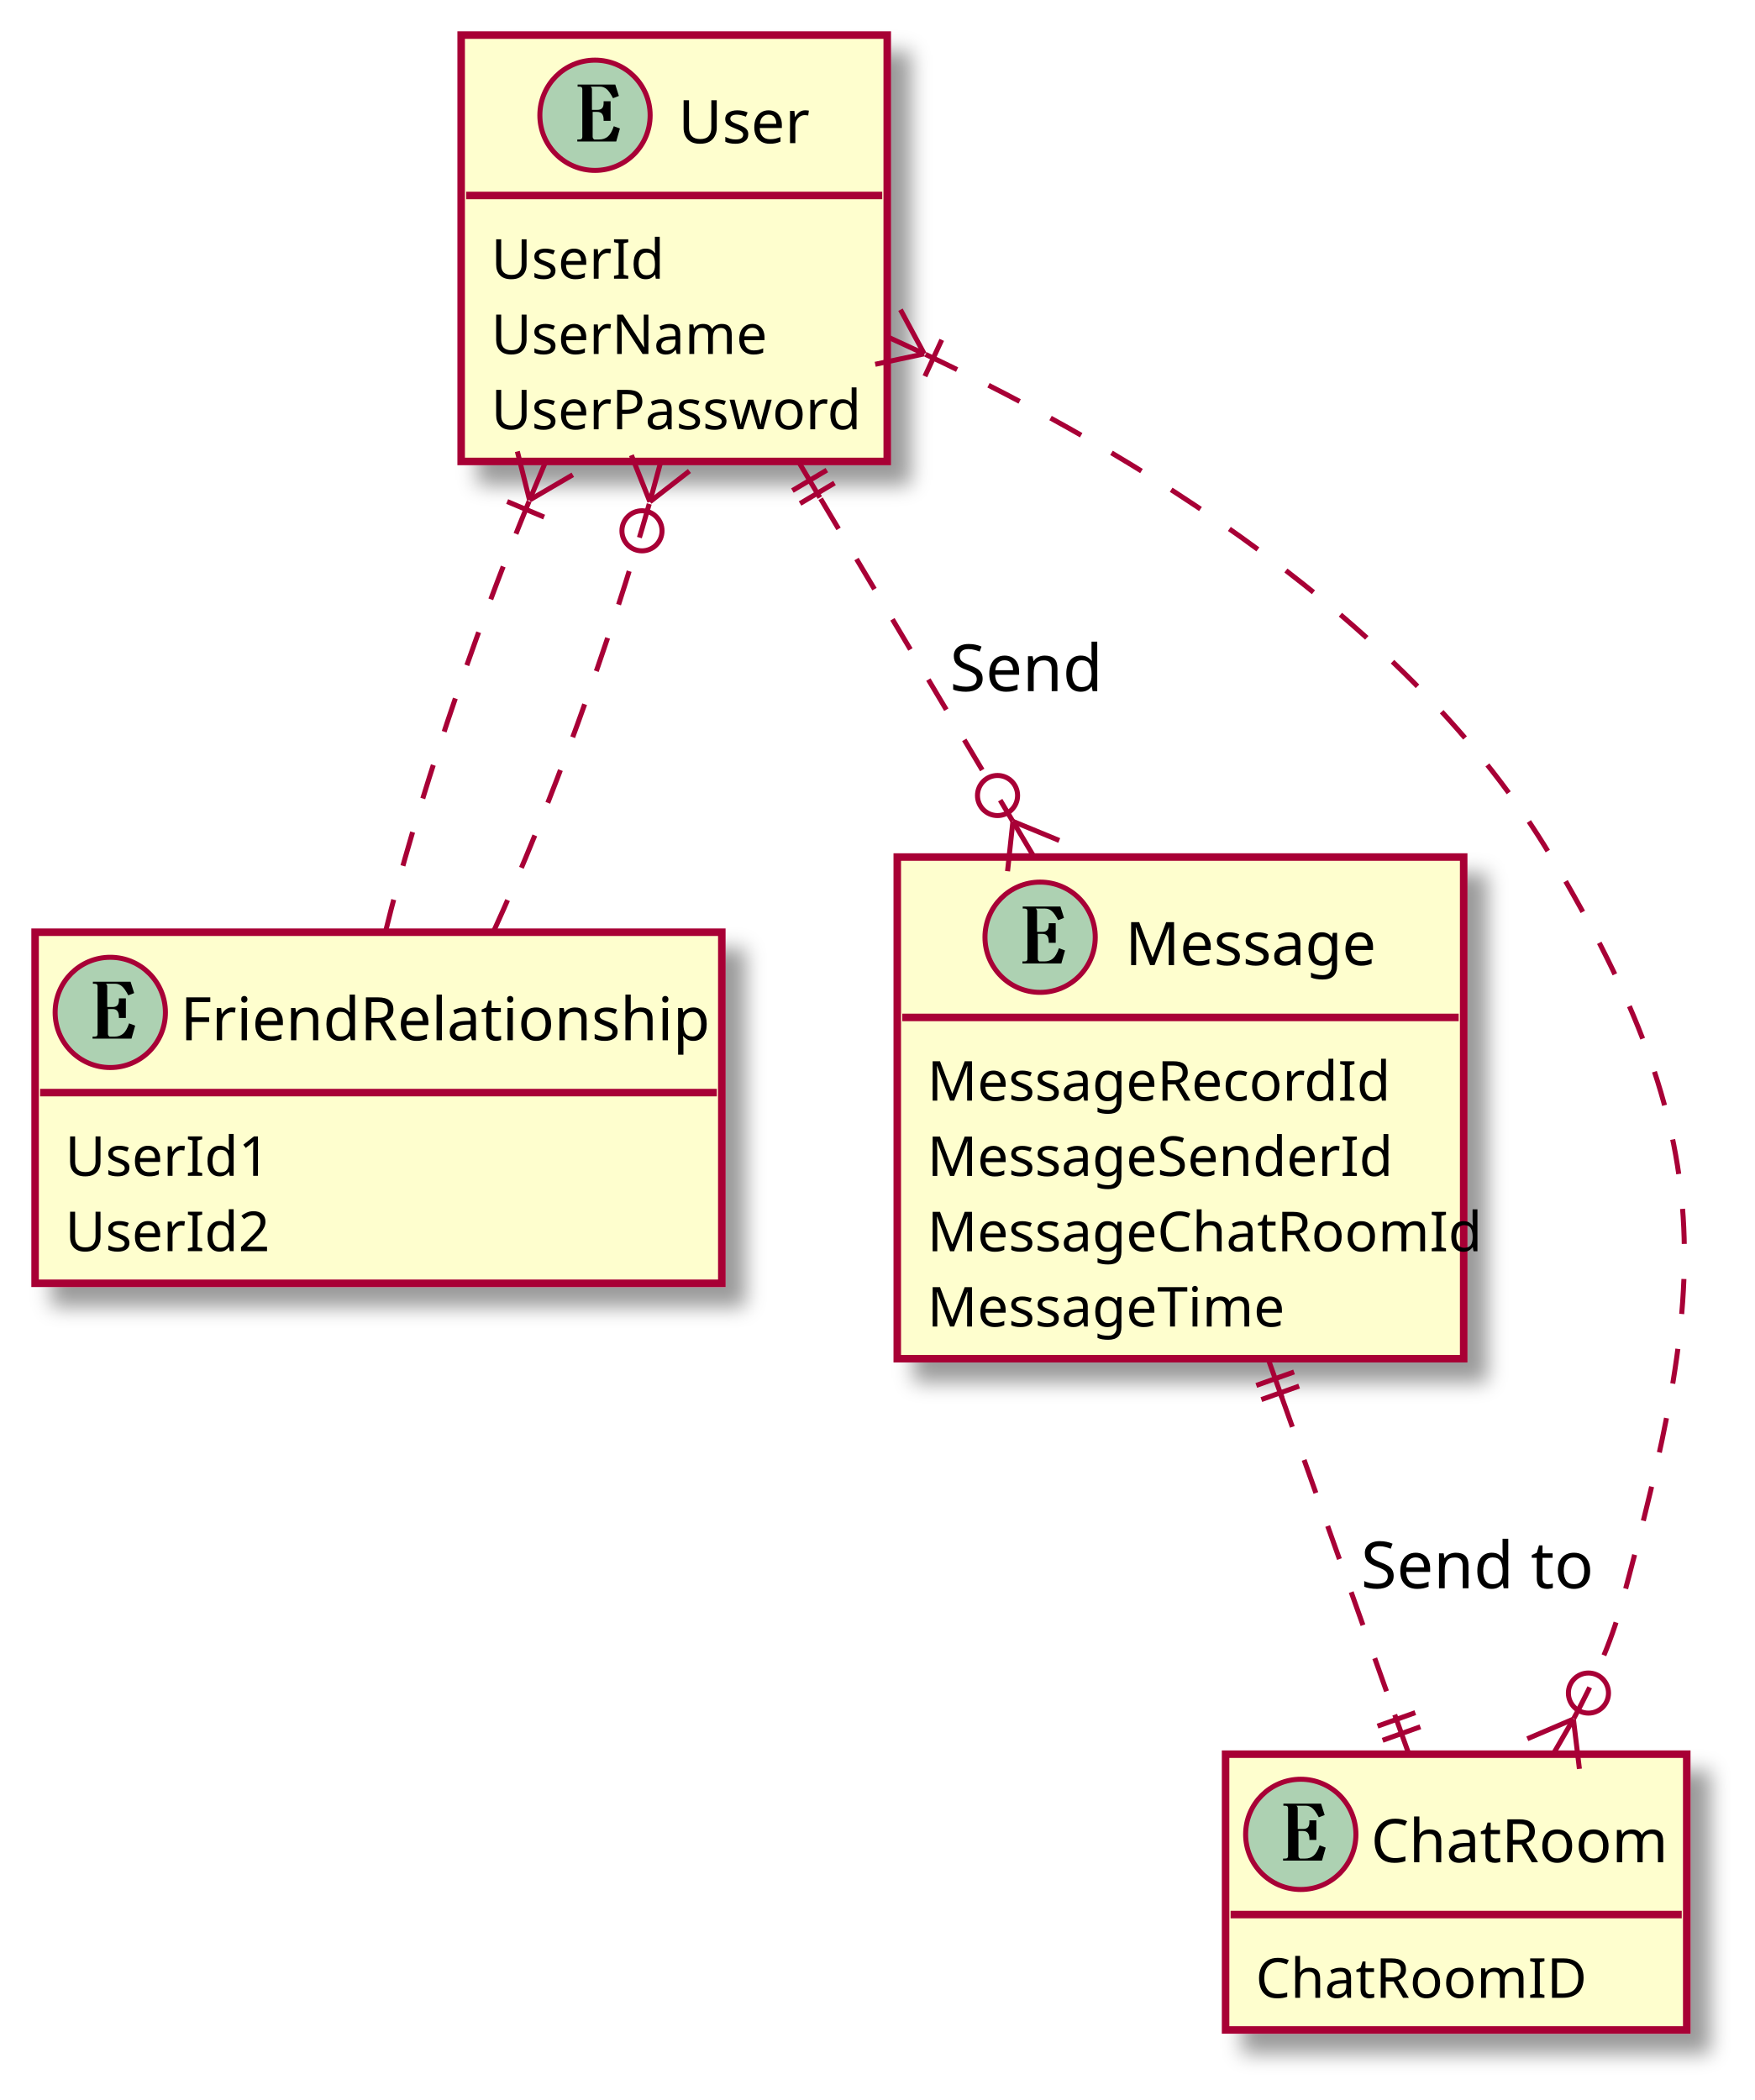
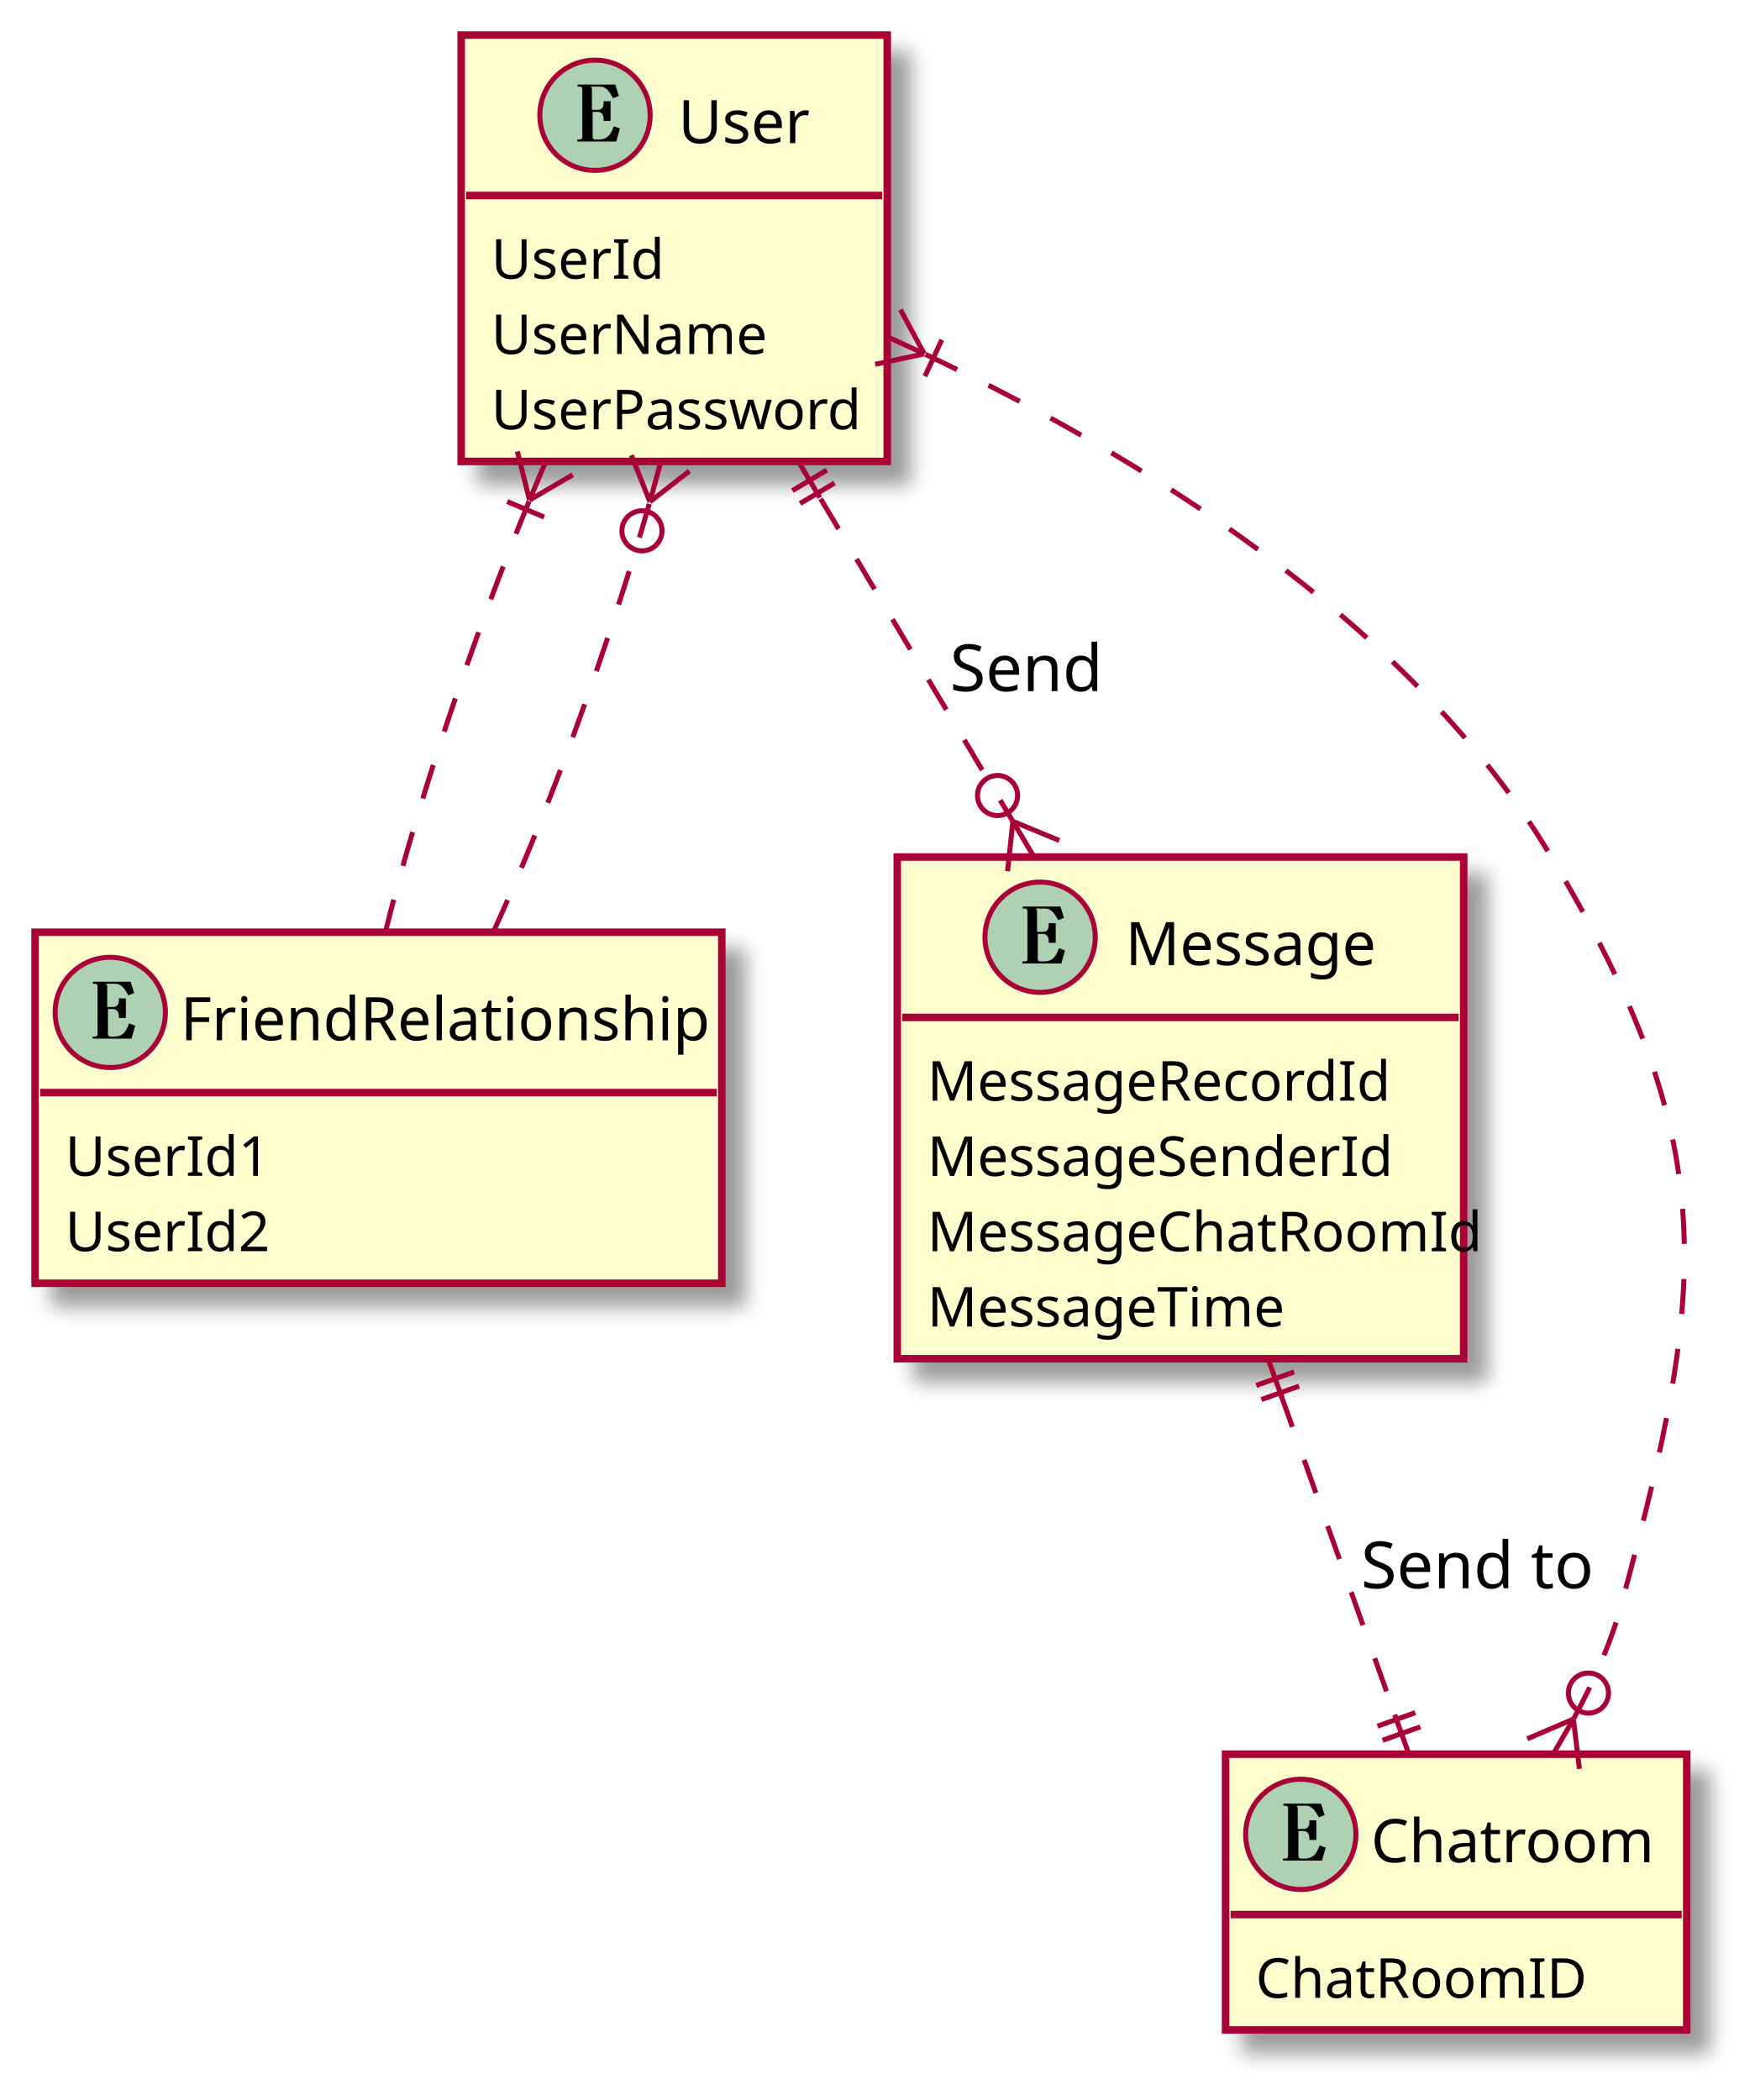
<svg xmlns="http://www.w3.org/2000/svg" contentScriptType="application/ecmascript" contentStyleType="text/css" height="419px" preserveAspectRatio="none" style="width:350px;height:419px;" version="1.1" viewBox="0 0 350 419" width="350px" zoomAndPan="magnify">
  <defs>
    <filter height="300%" id="f1fzw2637c2xsk" width="300%" x="-1" y="-1">
      <feGaussianBlur result="blurOut" stdDeviation="2.0" />
      <feColorMatrix in="blurOut" result="blurOut2" type="matrix" values="0 0 0 0 0 0 0 0 0 0 0 0 0 0 0 0 0 0 .4 0" />
      <feOffset dx="4.0" dy="4.0" in="blurOut2" result="blurOut3" />
      <feBlend in="SourceGraphic" in2="blurOut3" mode="normal" />
    </filter>
  </defs>
  <g>
    <rect codeLine="2" fill="#FEFECE" filter="url(#f1fzw2637c2xsk)" height="85.069" id="User" style="stroke:#A80036;stroke-width:1.5;" width="85" x="92" y="7" />
    <ellipse cx="118.7" cy="23" fill="#ADD1B2" rx="11" ry="11" style="stroke:#A80036;stroke-width:1.0;" />
    <path d="M115.231,17.281 L115.231,16.875 L122.747,16.875 L123.466,19.141 L122.294,19.594 Q121.606,18.266 121.013,17.773 Q120.419,17.281 119.684,17.281 L117.825,17.281 Q117.825,17.281 117.958,17.414 Q118.091,17.547 118.091,17.812 L118.091,21.922 L119.153,21.922 Q119.809,21.922 120.114,21.594 Q120.419,21.266 120.419,20.594 L120.419,20.203 L121.809,20.203 L121.809,24.109 L120.419,24.109 L120.419,23.844 Q120.419,23.125 120.114,22.727 Q119.809,22.328 119.153,22.328 L118.231,22.328 L118.231,27.297 Q118.231,27.562 118.395,27.695 Q118.559,27.828 118.559,27.828 L119.544,27.828 Q120.544,27.828 121.239,27.266 Q121.934,26.703 122.45,25.188 L123.669,25.641 L122.934,28.234 L115.169,28.234 L115.169,27.828 L115.559,27.828 Q115.903,27.828 116.036,27.695 Q116.169,27.562 116.169,27.297 L116.169,17.812 Q116.169,17.547 116.036,17.414 Q115.903,17.281 115.559,17.281 L115.231,17.281 Z " fill="#000000" />
    <text fill="#000000" font-family="sans-serif" font-size="12" lengthAdjust="spacing" textLength="27" x="135.3" y="28.558">User</text>
    <line style="stroke:#A80036;stroke-width:1.5;" x1="93" x2="176" y1="39" y2="39" />
    <text fill="#000000" font-family="sans-serif" font-size="11" lengthAdjust="spacing" textLength="31" x="98" y="55.606">UserId</text>
    <text fill="#000000" font-family="sans-serif" font-size="11" lengthAdjust="spacing" textLength="50" x="98" y="70.629">UserName</text>
    <text fill="#000000" font-family="sans-serif" font-size="11" lengthAdjust="spacing" textLength="73" x="98" y="85.652">UserPassword</text>
    <rect codeLine="7" fill="#FEFECE" filter="url(#f1fzw2637c2xsk)" height="70.046" id="FriendRelationship" style="stroke:#A80036;stroke-width:1.5;" width="137" x="7" y="186" />
    <ellipse cx="22" cy="202" fill="#ADD1B2" rx="11" ry="11" style="stroke:#A80036;stroke-width:1.0;" />
    <path d="M18.531,196.281 L18.531,195.875 L26.047,195.875 L26.766,198.141 L25.594,198.594 Q24.906,197.266 24.312,196.773 Q23.719,196.281 22.984,196.281 L21.125,196.281 Q21.125,196.281 21.258,196.414 Q21.391,196.547 21.391,196.812 L21.391,200.922 L22.453,200.922 Q23.109,200.922 23.414,200.594 Q23.719,200.266 23.719,199.594 L23.719,199.203 L25.109,199.203 L25.109,203.109 L23.719,203.109 L23.719,202.844 Q23.719,202.125 23.414,201.727 Q23.109,201.328 22.453,201.328 L21.531,201.328 L21.531,206.297 Q21.531,206.562 21.695,206.695 Q21.859,206.828 21.859,206.828 L22.844,206.828 Q23.844,206.828 24.539,206.266 Q25.234,205.703 25.75,204.188 L26.969,204.641 L26.234,207.234 L18.469,207.234 L18.469,206.828 L18.859,206.828 Q19.203,206.828 19.336,206.695 Q19.469,206.562 19.469,206.297 L19.469,196.812 Q19.469,196.547 19.336,196.414 Q19.203,196.281 18.859,196.281 L18.531,196.281 Z " fill="#000000" />
    <text fill="#000000" font-family="sans-serif" font-size="12" lengthAdjust="spacing" textLength="105" x="36" y="207.558">FriendRelationship</text>
    <line style="stroke:#A80036;stroke-width:1.5;" x1="8" x2="143" y1="218" y2="218" />
    <text fill="#000000" font-family="sans-serif" font-size="11" lengthAdjust="spacing" textLength="37" x="13" y="234.606">UserId1</text>
    <text fill="#000000" font-family="sans-serif" font-size="11" lengthAdjust="spacing" textLength="37" x="13" y="249.629">UserId2</text>
    <rect codeLine="11" fill="#FEFECE" filter="url(#f1fzw2637c2xsk)" height="100.092" id="Message" style="stroke:#A80036;stroke-width:1.5;" width="113" x="179" y="171" />
    <ellipse cx="207.5" cy="187" fill="#ADD1B2" rx="11" ry="11" style="stroke:#A80036;stroke-width:1.0;" />
    <path d="M204.031,181.281 L204.031,180.875 L211.547,180.875 L212.266,183.141 L211.094,183.594 Q210.406,182.266 209.812,181.773 Q209.219,181.281 208.484,181.281 L206.625,181.281 Q206.625,181.281 206.758,181.414 Q206.891,181.547 206.891,181.812 L206.891,185.922 L207.953,185.922 Q208.609,185.922 208.914,185.594 Q209.219,185.266 209.219,184.594 L209.219,184.203 L210.609,184.203 L210.609,188.109 L209.219,188.109 L209.219,187.844 Q209.219,187.125 208.914,186.727 Q208.609,186.328 207.953,186.328 L207.031,186.328 L207.031,191.297 Q207.031,191.562 207.195,191.695 Q207.359,191.828 207.359,191.828 L208.344,191.828 Q209.344,191.828 210.039,191.266 Q210.734,190.703 211.25,189.188 L212.469,189.641 L211.734,192.234 L203.969,192.234 L203.969,191.828 L204.359,191.828 Q204.703,191.828 204.836,191.695 Q204.969,191.562 204.969,191.297 L204.969,181.812 Q204.969,181.547 204.836,181.414 Q204.703,181.281 204.359,181.281 L204.031,181.281 Z " fill="#000000" />
    <text fill="#000000" font-family="sans-serif" font-size="12" lengthAdjust="spacing" textLength="51" x="224.5" y="192.558">Message</text>
    <line style="stroke:#A80036;stroke-width:1.5;" x1="180" x2="291" y1="203" y2="203" />
    <text fill="#000000" font-family="sans-serif" font-size="11" lengthAdjust="spacing" textLength="87" x="185" y="219.606">MessageRecordId</text>
    <text fill="#000000" font-family="sans-serif" font-size="11" lengthAdjust="spacing" textLength="87" x="185" y="234.629">MessageSenderId</text>
    <text fill="#000000" font-family="sans-serif" font-size="11" lengthAdjust="spacing" textLength="101" x="185" y="249.652">MessageChatRoomId</text>
    <text fill="#000000" font-family="sans-serif" font-size="11" lengthAdjust="spacing" textLength="66" x="185" y="264.675">MessageTime</text>
-     <rect codeLine="17" fill="#FEFECE" filter="url(#f1fzw2637c2xsk)" height="55.023" id="ChatRoom" style="stroke:#A80036;stroke-width:1.5;" width="92" x="244.5" y="350" />
+     <rect codeLine="17" fill="#FEFECE" filter="url(#f1fzw2637c2xsk)" height="55.023" id="Chatroom" style="stroke:#A80036;stroke-width:1.5;" width="92" x="244.5" y="350" />
    <ellipse cx="259.5" cy="366" fill="#ADD1B2" rx="11" ry="11" style="stroke:#A80036;stroke-width:1.0;" />
    <path d="M256.031,360.281 L256.031,359.875 L263.547,359.875 L264.266,362.141 L263.094,362.594 Q262.406,361.266 261.812,360.773 Q261.219,360.281 260.484,360.281 L258.625,360.281 Q258.625,360.281 258.758,360.414 Q258.891,360.547 258.891,360.812 L258.891,364.922 L259.953,364.922 Q260.609,364.922 260.914,364.594 Q261.219,364.266 261.219,363.594 L261.219,363.203 L262.609,363.203 L262.609,367.109 L261.219,367.109 L261.219,366.844 Q261.219,366.125 260.914,365.727 Q260.609,365.328 259.953,365.328 L259.031,365.328 L259.031,370.297 Q259.031,370.562 259.195,370.695 Q259.359,370.828 259.359,370.828 L260.344,370.828 Q261.344,370.828 262.039,370.266 Q262.734,369.703 263.25,368.188 L264.469,368.641 L263.734,371.234 L255.969,371.234 L255.969,370.828 L256.359,370.828 Q256.703,370.828 256.836,370.695 Q256.969,370.562 256.969,370.297 L256.969,360.812 Q256.969,360.547 256.836,360.414 Q256.703,360.281 256.359,360.281 L256.031,360.281 Z " fill="#000000" />
-     <text fill="#000000" font-family="sans-serif" font-size="12" lengthAdjust="spacing" textLength="60" x="273.5" y="371.558">ChatRoom</text>
+     <text fill="#000000" font-family="sans-serif" font-size="12" lengthAdjust="spacing" textLength="60" x="273.5" y="371.558">Chatroom</text>
    <line style="stroke:#A80036;stroke-width:1.5;" x1="245.5" x2="335.5" y1="382" y2="382" />
    <text fill="#000000" font-family="sans-serif" font-size="11" lengthAdjust="spacing" textLength="58" x="250.5" y="398.606">ChatRoomID</text>
    <path codeLine="21" d="M105.55,100.02 C94.22,127.64 82.91,161.33 76.89,185.98 " fill="none" id="User-backto-FriendRelationship" style="stroke:#A80036;stroke-width:1.0;stroke-dasharray:7.0,7.0;" />
    <line style="stroke:#A80036;stroke-width:1.0;" x1="105.639" x2="103.209" y1="99.774" y2="90.074" />
    <line style="stroke:#A80036;stroke-width:1.0;" x1="105.639" x2="114.271" y1="99.774" y2="94.726" />
    <line style="stroke:#A80036;stroke-width:1.0;" x1="105.639" x2="108.74" y1="99.774" y2="92.4" />
    <line style="stroke:#A80036;stroke-width:1.0;" x1="101.176" x2="108.551" y1="100.067" y2="103.169" />
    <path codeLine="22" d="M98.41,185.98 C109.65,161.44 121.77,127.92 129.57,100.37 " fill="none" id="FriendRelationship-to-User" style="stroke:#A80036;stroke-width:1.0;stroke-dasharray:7.0,7.0;" />
    <line style="stroke:#A80036;stroke-width:1.0;" x1="129.649" x2="125.961" y1="100.119" y2="90.824" />
    <line style="stroke:#A80036;stroke-width:1.0;" x1="129.649" x2="137.539" y1="100.119" y2="93.976" />
    <line style="stroke:#A80036;stroke-width:1.0;" x1="129.649" x2="131.75" y1="100.119" y2="92.4" />
    <ellipse cx="128.073" cy="105.908" fill="none" rx="4" ry="4" style="stroke:#A80036;stroke-width:1.0;" />
    <path codeLine="23" d="M163.71,99.51 C175.69,119.62 189.63,143.02 202.02,163.82 " fill="none" id="User-Message" style="stroke:#A80036;stroke-width:1.0;stroke-dasharray:7.0,7.0;" />
    <line style="stroke:#A80036;stroke-width:1.0;" x1="202.071" x2="211.317" y1="163.884" y2="167.694" />
    <line style="stroke:#A80036;stroke-width:1.0;" x1="202.071" x2="201.003" y1="163.884" y2="173.827" />
    <line style="stroke:#A80036;stroke-width:1.0;" x1="202.071" x2="206.16" y1="163.884" y2="170.76" />
    <ellipse cx="199.005" cy="158.726" fill="none" rx="4" ry="4" style="stroke:#A80036;stroke-width:1.0;" />
    <line style="stroke:#A80036;stroke-width:1.0;" x1="158.076" x2="164.952" y1="97.882" y2="93.794" />
    <line style="stroke:#A80036;stroke-width:1.0;" x1="159.609" x2="166.486" y1="100.461" y2="96.372" />
    <line style="stroke:#A80036;stroke-width:1.0;" x1="163.559" x2="159.47" y1="99.276" y2="92.4" />
    <text fill="#000000" font-family="sans-serif" font-size="13" lengthAdjust="spacing" textLength="30" x="189.5" y="137.898">Send</text>
-     <path codeLine="24" d="M255.47,278.1 C263.21,299.83 271.81,323.99 278.55,342.92 " fill="none" id="Message-ChatRoom" style="stroke:#A80036;stroke-width:1.0;stroke-dasharray:7.0,7.0;" />
+     <path codeLine="24" d="M255.47,278.1 C263.21,299.83 271.81,323.99 278.55,342.92 " fill="none" id="Message-Chatroom" style="stroke:#A80036;stroke-width:1.0;stroke-dasharray:7.0,7.0;" />
    <line style="stroke:#A80036;stroke-width:1.0;" x1="283.358" x2="275.826" y1="344.536" y2="347.232" />
    <line style="stroke:#A80036;stroke-width:1.0;" x1="282.347" x2="274.815" y1="341.712" y2="344.407" />
    <line style="stroke:#A80036;stroke-width:1.0;" x1="278.244" x2="280.94" y1="342.118" y2="349.65" />
    <line style="stroke:#A80036;stroke-width:1.0;" x1="250.628" x2="258.162" y1="276.422" y2="273.732" />
    <line style="stroke:#A80036;stroke-width:1.0;" x1="251.637" x2="259.171" y1="279.248" y2="276.557" />
    <line style="stroke:#A80036;stroke-width:1.0;" x1="255.741" x2="253.05" y1="278.844" y2="271.31" />
    <text fill="#000000" font-family="sans-serif" font-size="13" lengthAdjust="spacing" textLength="45" x="271.5" y="316.898">Send to</text>
-     <path codeLine="25" d="M313.95,342.9 C317.89,335.65 321.39,327.81 323.5,320 C340.88,255.8 343.56,228.13 309.5,171 C281.05,123.27 225.5,89.99 184.58,70.68 " fill="none" id="ChatRoom-User" style="stroke:#A80036;stroke-width:1.0;stroke-dasharray:7.0,7.0;" />
+     <path codeLine="25" d="M313.95,342.9 C317.89,335.65 321.39,327.81 323.5,320 C340.88,255.8 343.56,228.13 309.5,171 C281.05,123.27 225.5,89.99 184.58,70.68 " fill="none" id="Chatroom-User" style="stroke:#A80036;stroke-width:1.0;stroke-dasharray:7.0,7.0;" />
    <line style="stroke:#A80036;stroke-width:1.0;" x1="184.381" x2="174.601" y1="70.599" y2="72.686" />
    <line style="stroke:#A80036;stroke-width:1.0;" x1="184.381" x2="179.639" y1="70.599" y2="61.794" />
    <line style="stroke:#A80036;stroke-width:1.0;" x1="184.381" x2="177.12" y1="70.599" y2="67.24" />
    <line style="stroke:#A80036;stroke-width:1.0;" x1="184.517" x2="187.875" y1="75.069" y2="67.808" />
    <line style="stroke:#A80036;stroke-width:1.0;" x1="313.89" x2="315.086" y1="343.002" y2="352.93" />
    <line style="stroke:#A80036;stroke-width:1.0;" x1="313.89" x2="304.694" y1="343.002" y2="346.93" />
    <line style="stroke:#A80036;stroke-width:1.0;" x1="313.89" x2="309.89" y1="343.002" y2="349.93" />
    <ellipse cx="316.89" cy="337.805" fill="none" rx="4" ry="4" style="stroke:#A80036;stroke-width:1.0;" />
  </g>
</svg>
